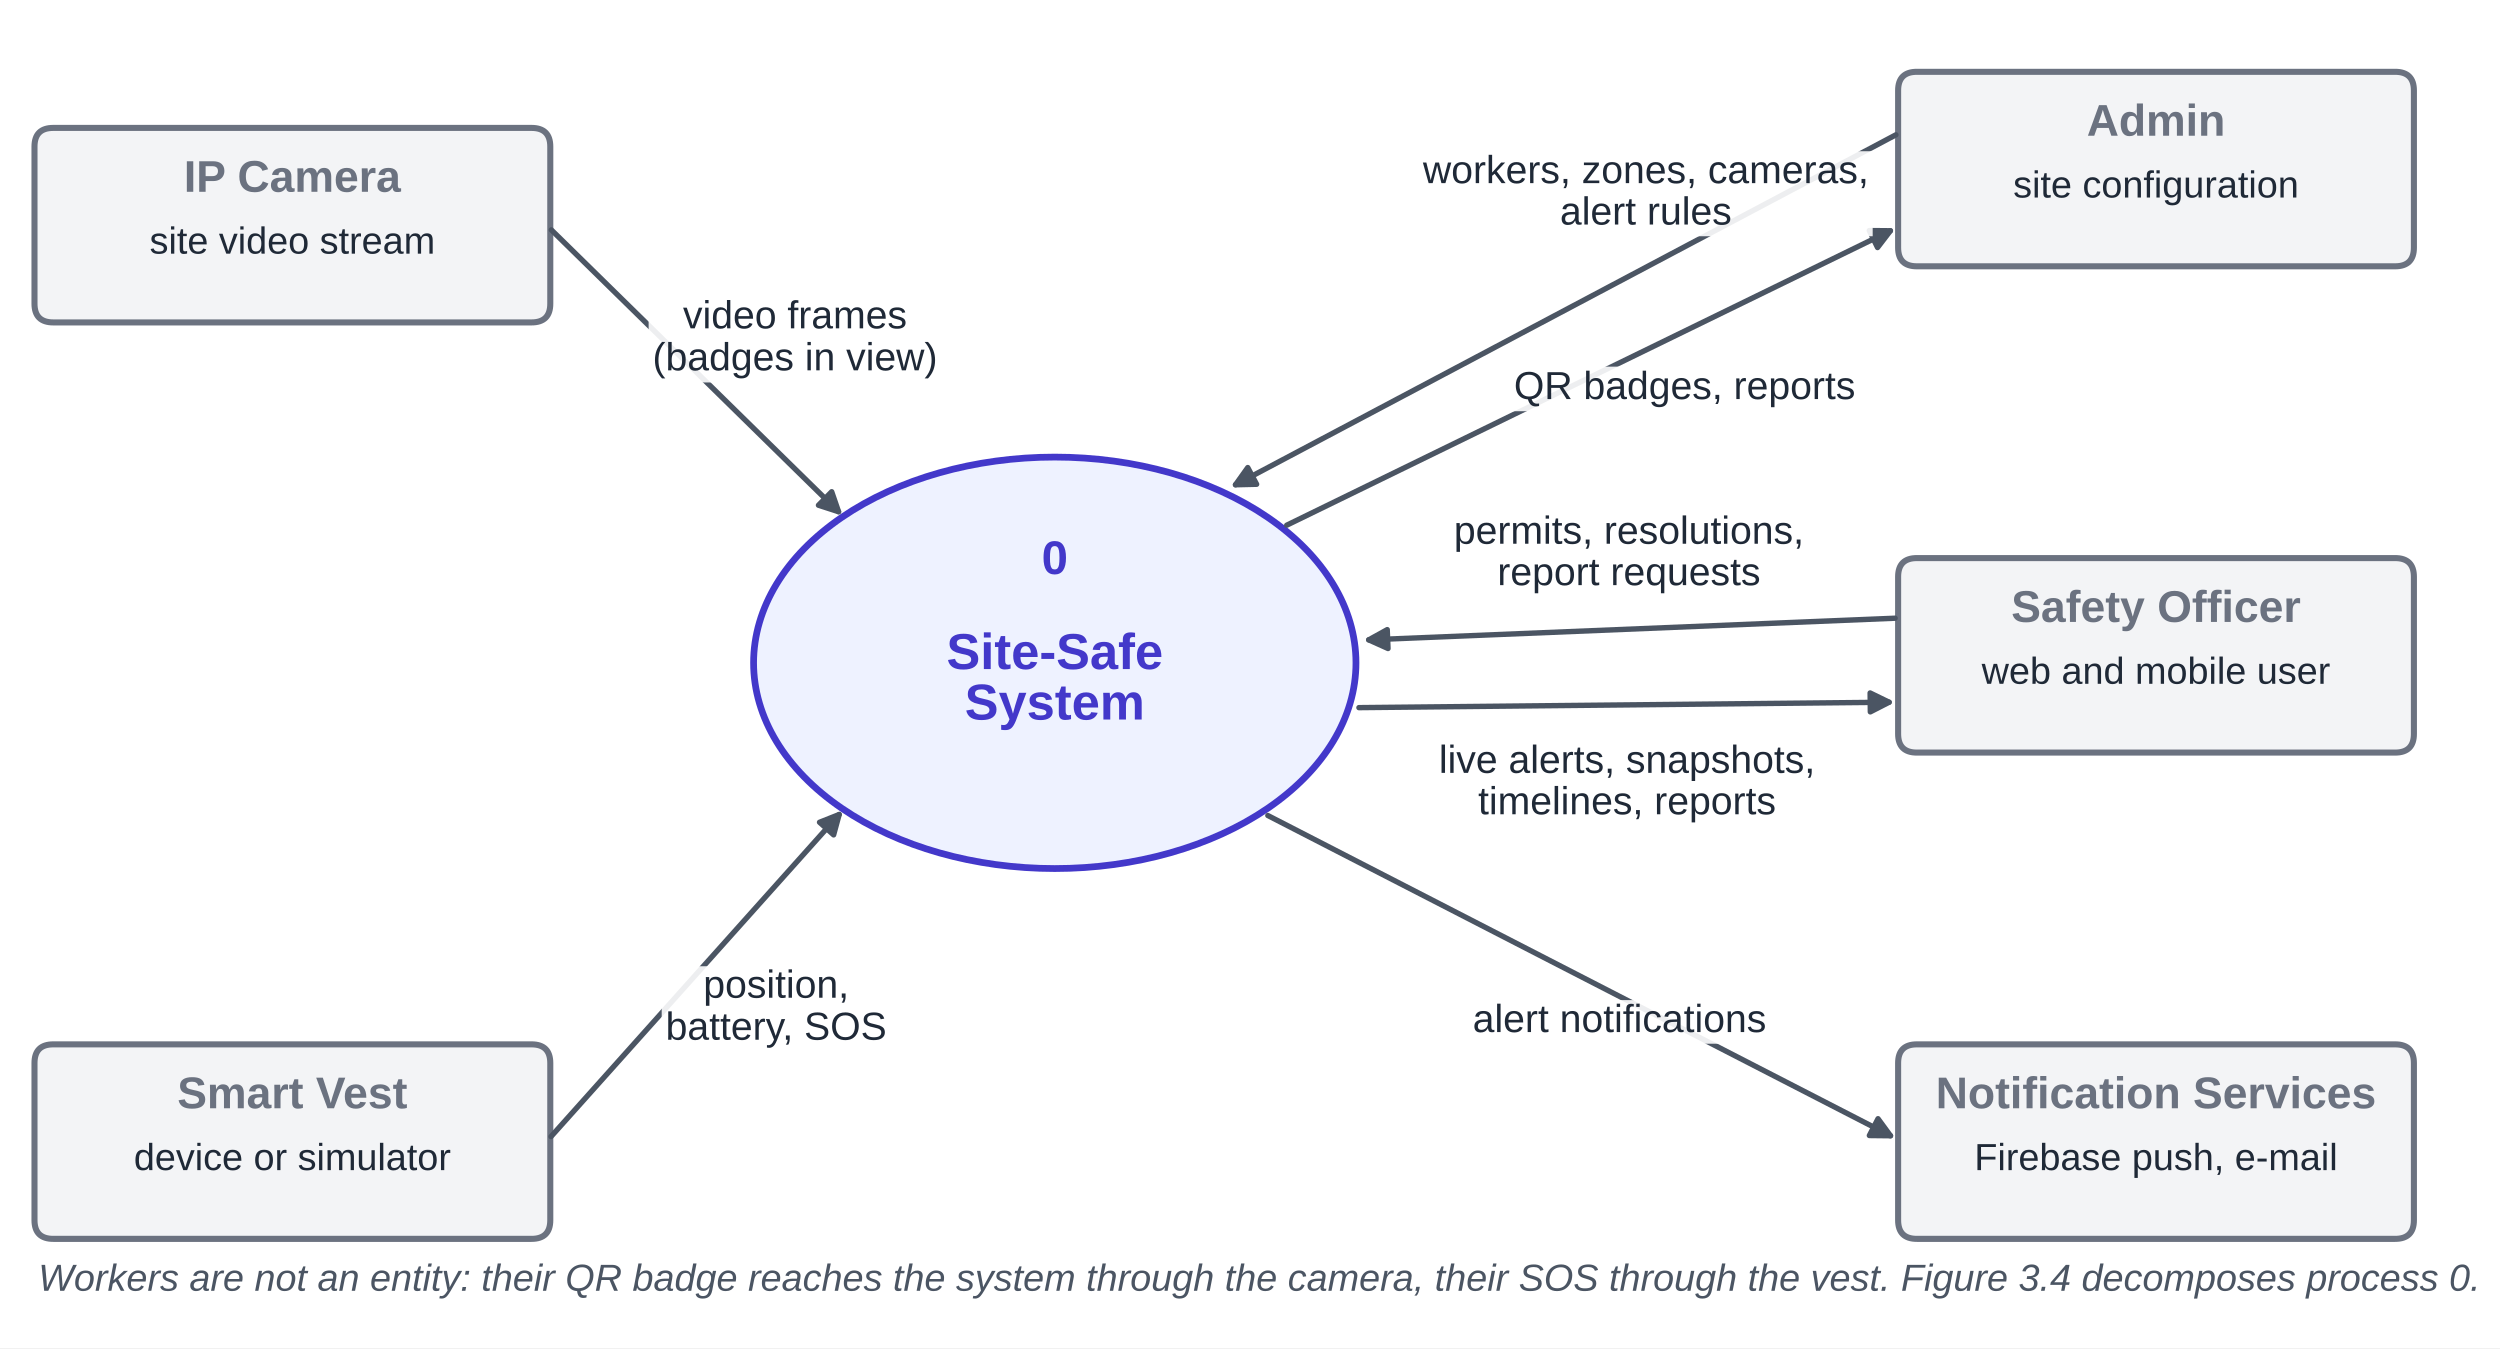
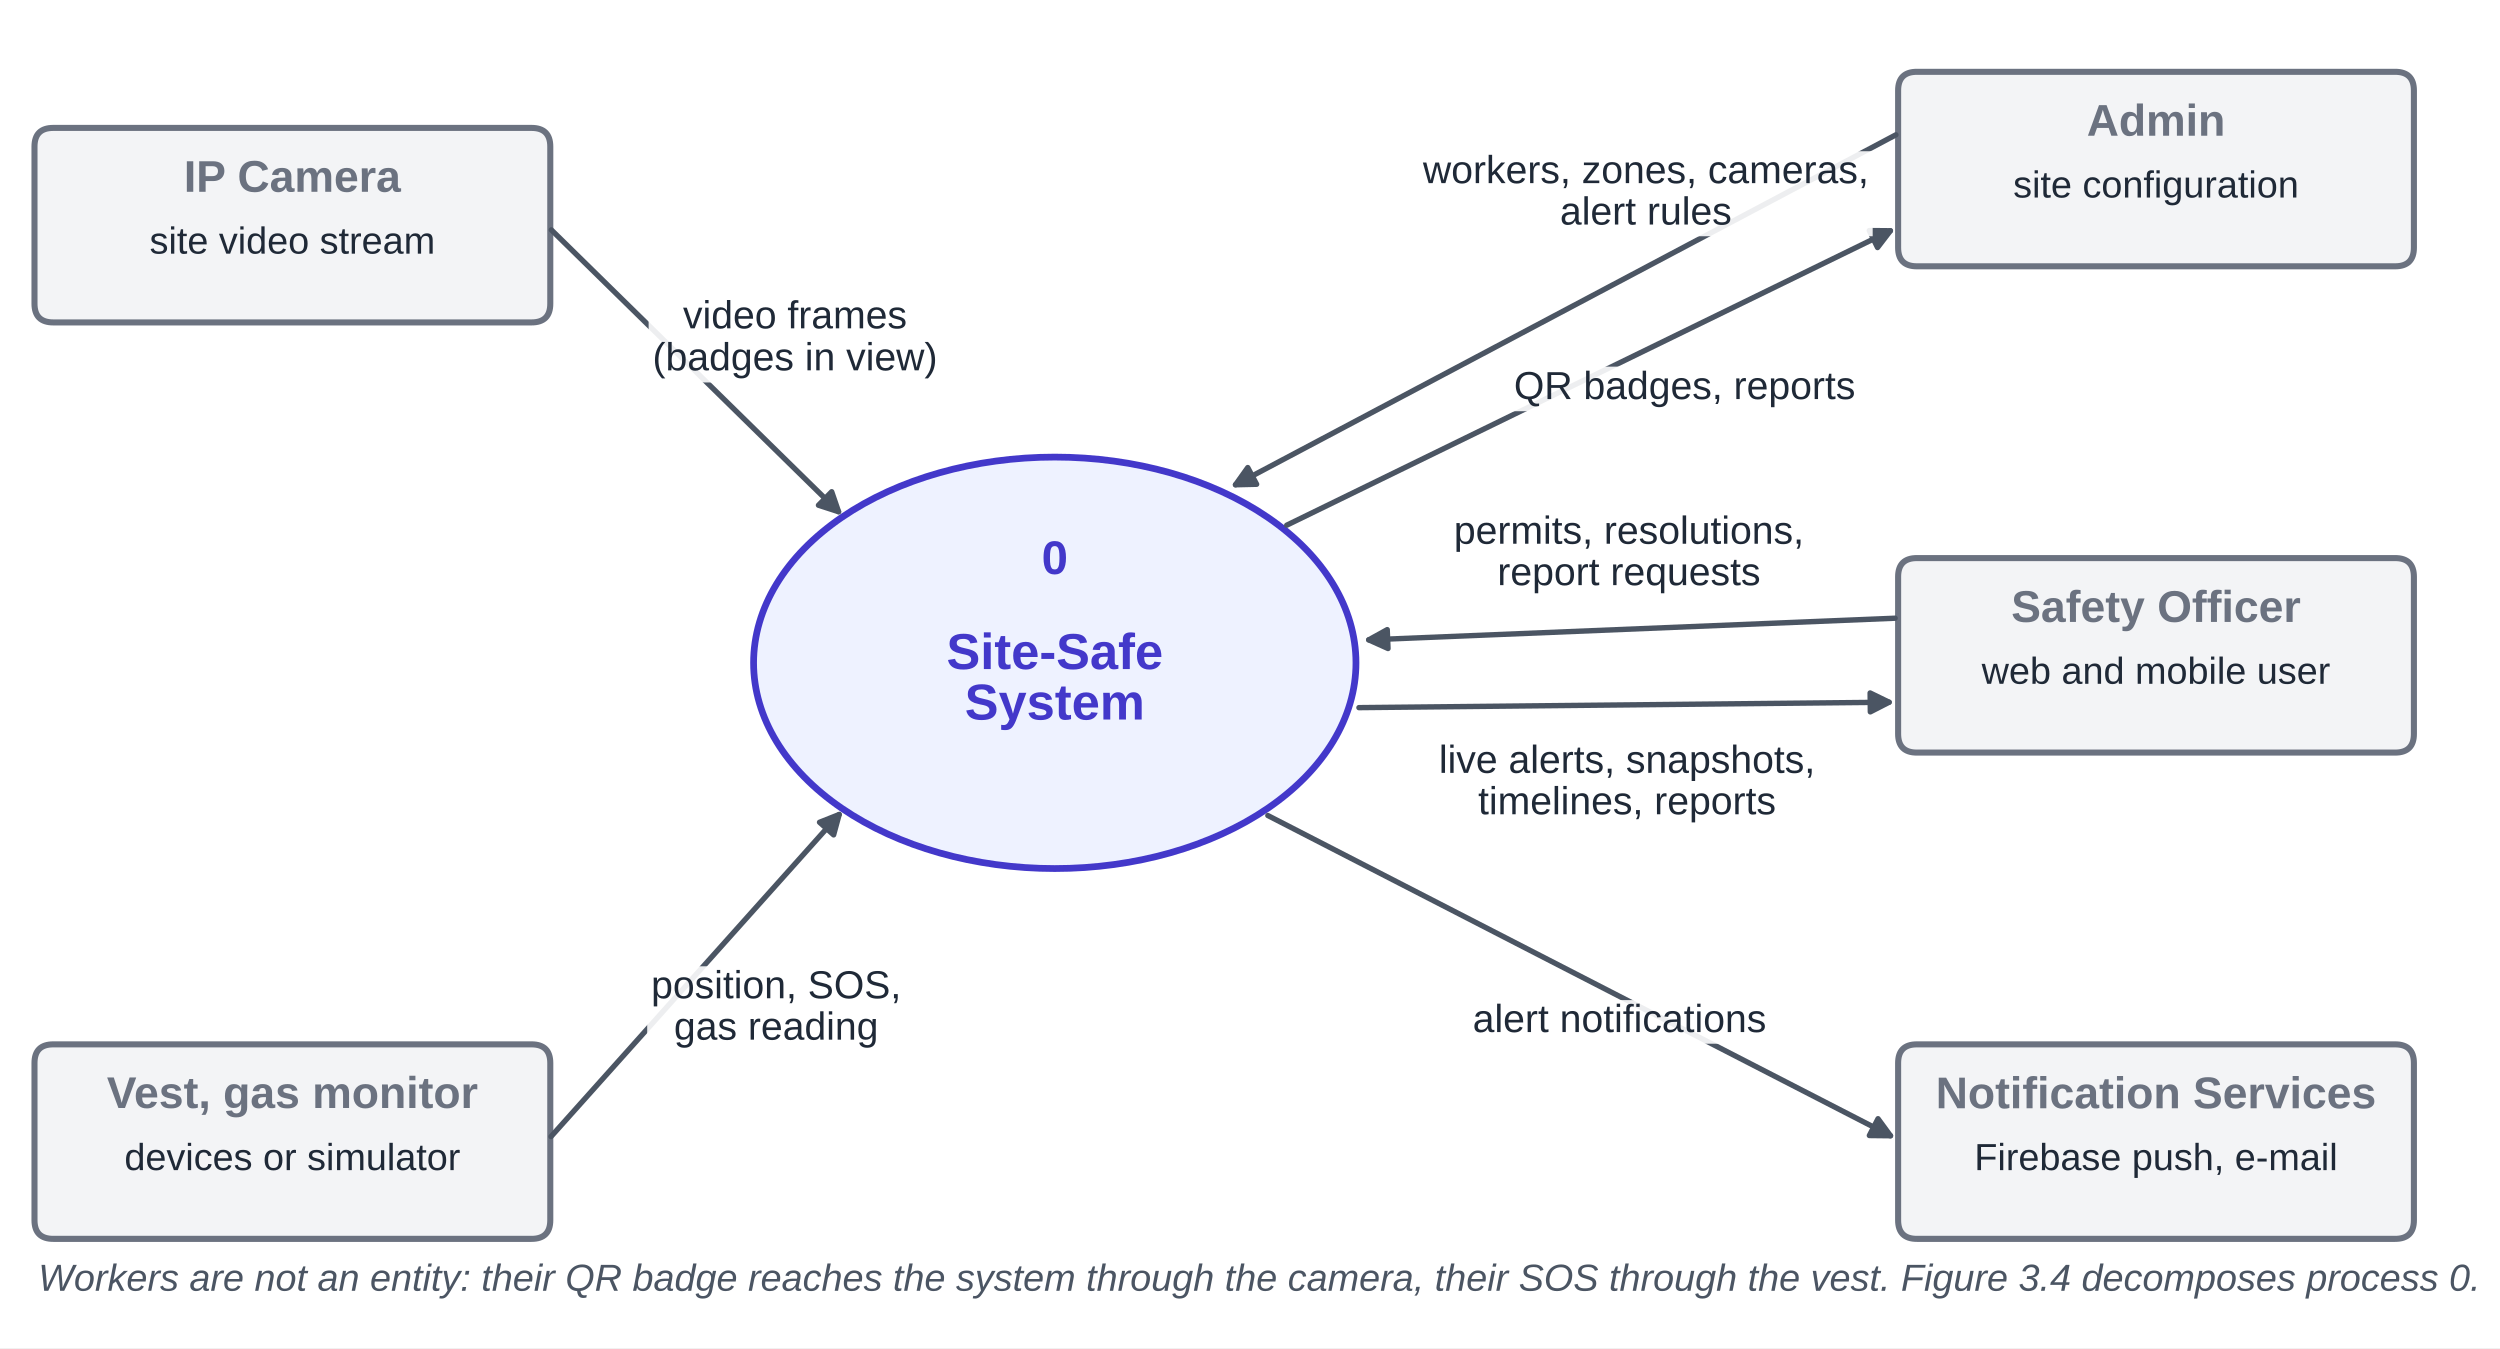
<svg xmlns="http://www.w3.org/2000/svg" width="370.528pt" height="199.8pt" viewBox="0 0 370.528 199.8" version="1.1">
  <defs>
    <style type="text/css">*{stroke-linejoin: round; stroke-linecap: butt}</style>
  </defs>
  <g id="figure_1">
    <g id="patch_1">
      <path d="M 0 199.8  L 370.528 199.8  L 370.528 0  L 0 0  z " style="fill: #ffffff" />
    </g>
    <g id="axes_1">
      <g id="patch_2">
-         <path d="M 156.33 67.745  C 168.169 67.745 179.524 70.958 187.895 76.676  C 196.266 82.394 200.97 90.15 200.97 98.237  C 200.97 106.323 196.266 114.08 187.895 119.798  C 179.524 125.516 168.169 128.729 156.33 128.729  C 144.491 128.729 133.136 125.516 124.765 119.798  C 116.394 114.08 111.69 106.323 111.69 98.237  C 111.69 90.15 116.394 82.394 124.765 76.676  C 133.136 70.958 144.491 67.745 156.33 67.745  z " clip-path="url(#p9bc4bb9c37)" style="fill: #eef2ff; stroke: #4338ca; stroke-linejoin: miter" />
+         <path d="M 156.33 67.745  C 168.169 67.745 179.524 70.958 187.895 76.676  C 196.266 82.394 200.97 90.15 200.97 98.237  C 200.97 106.323 196.266 114.08 187.895 119.798  C 179.524 125.516 168.169 128.729 156.33 128.729  C 144.491 128.729 133.136 125.516 124.765 119.798  C 116.394 114.08 111.69 106.323 111.69 98.237  C 111.69 90.15 116.394 82.394 124.765 76.676  C 133.136 70.958 144.491 67.745 156.33 67.745  z " clip-path="url(#pcdac679043)" style="fill: #eef2ff; stroke: #4338ca; stroke-linejoin: miter" />
      </g>
      <g id="patch_3">
-         <path d="M 7.902 18.958  L 78.768 18.958  Q 81.558 18.958 81.558 21.73  L 81.558 45.014  Q 81.558 47.786 78.768 47.786  L 7.902 47.786  Q 5.112 47.786 5.112 45.014  L 5.112 21.73  Q 5.112 18.958 7.902 18.958  z " clip-path="url(#p9bc4bb9c37)" style="fill: #f3f4f6; stroke: #6b7280; stroke-width: 0.9; stroke-linejoin: miter" />
+         <path d="M 7.902 18.958  L 78.768 18.958  Q 81.558 18.958 81.558 21.73  L 81.558 45.014  Q 81.558 47.786 78.768 47.786  L 7.902 47.786  Q 5.112 47.786 5.112 45.014  L 5.112 21.73  Q 5.112 18.958 7.902 18.958  z " clip-path="url(#pcdac679043)" style="fill: #f3f4f6; stroke: #6b7280; stroke-width: 0.9; stroke-linejoin: miter" />
      </g>
      <g id="patch_4">
-         <path d="M 7.902 154.786  L 78.768 154.786  Q 81.558 154.786 81.558 157.558  L 81.558 180.842  Q 81.558 183.614 78.768 183.614  L 7.902 183.614  Q 5.112 183.614 5.112 180.842  L 5.112 157.558  Q 5.112 154.786 7.902 154.786  z " clip-path="url(#p9bc4bb9c37)" style="fill: #f3f4f6; stroke: #6b7280; stroke-width: 0.9; stroke-linejoin: miter" />
+         <path d="M 7.902 154.786  L 78.768 154.786  Q 81.558 154.786 81.558 157.558  L 81.558 180.842  Q 81.558 183.614 78.768 183.614  L 7.902 183.614  Q 5.112 183.614 5.112 180.842  L 5.112 157.558  Q 5.112 154.786 7.902 154.786  z " clip-path="url(#pcdac679043)" style="fill: #f3f4f6; stroke: #6b7280; stroke-width: 0.9; stroke-linejoin: miter" />
      </g>
      <g id="patch_5">
-         <path d="M 284.112 10.642  L 354.978 10.642  Q 357.768 10.642 357.768 13.414  L 357.768 36.698  Q 357.768 39.47 354.978 39.47  L 284.112 39.47  Q 281.322 39.47 281.322 36.698  L 281.322 13.414  Q 281.322 10.642 284.112 10.642  z " clip-path="url(#p9bc4bb9c37)" style="fill: #f3f4f6; stroke: #6b7280; stroke-width: 0.9; stroke-linejoin: miter" />
+         <path d="M 284.112 10.642  L 354.978 10.642  Q 357.768 10.642 357.768 13.414  L 357.768 36.698  Q 357.768 39.47 354.978 39.47  L 284.112 39.47  Q 281.322 39.47 281.322 36.698  L 281.322 13.414  Q 281.322 10.642 284.112 10.642  z " clip-path="url(#pcdac679043)" style="fill: #f3f4f6; stroke: #6b7280; stroke-width: 0.9; stroke-linejoin: miter" />
      </g>
      <g id="patch_6">
-         <path d="M 284.112 82.714  L 354.978 82.714  Q 357.768 82.714 357.768 85.486  L 357.768 108.77  Q 357.768 111.542 354.978 111.542  L 284.112 111.542  Q 281.322 111.542 281.322 108.77  L 281.322 85.486  Q 281.322 82.714 284.112 82.714  z " clip-path="url(#p9bc4bb9c37)" style="fill: #f3f4f6; stroke: #6b7280; stroke-width: 0.9; stroke-linejoin: miter" />
+         <path d="M 284.112 82.714  L 354.978 82.714  Q 357.768 82.714 357.768 85.486  L 357.768 108.77  Q 357.768 111.542 354.978 111.542  L 284.112 111.542  Q 281.322 111.542 281.322 108.77  L 281.322 85.486  Q 281.322 82.714 284.112 82.714  z " clip-path="url(#pcdac679043)" style="fill: #f3f4f6; stroke: #6b7280; stroke-width: 0.9; stroke-linejoin: miter" />
      </g>
      <g id="patch_7">
-         <path d="M 284.112 154.786  L 354.978 154.786  Q 357.768 154.786 357.768 157.558  L 357.768 180.842  Q 357.768 183.614 354.978 183.614  L 284.112 183.614  Q 281.322 183.614 281.322 180.842  L 281.322 157.558  Q 281.322 154.786 284.112 154.786  z " clip-path="url(#p9bc4bb9c37)" style="fill: #f3f4f6; stroke: #6b7280; stroke-width: 0.9; stroke-linejoin: miter" />
+         <path d="M 284.112 154.786  L 354.978 154.786  Q 357.768 154.786 357.768 157.558  L 357.768 180.842  Q 357.768 183.614 354.978 183.614  L 284.112 183.614  Q 281.322 183.614 281.322 180.842  L 281.322 157.558  Q 281.322 154.786 284.112 154.786  z " clip-path="url(#pcdac679043)" style="fill: #f3f4f6; stroke: #6b7280; stroke-width: 0.9; stroke-linejoin: miter" />
      </g>
      <g id="patch_8">
-         <path d="M 81.711 34.07  Q 103.318 55.268 124.286 75.841  " clip-path="url(#p9bc4bb9c37)" style="fill: none; stroke: #4b5563; stroke-width: 0.8; stroke-linecap: round" />
-         <path d="M 123.267 72.881  L 124.286 75.841  L 121.307 74.879  z " clip-path="url(#p9bc4bb9c37)" style="fill: #4b5563; stroke: #4b5563; stroke-width: 0.8; stroke-linecap: round" />
+         <path d="M 81.711 34.07  Q 103.318 55.268 124.286 75.841  " clip-path="url(#pcdac679043)" style="fill: none; stroke: #4b5563; stroke-width: 0.8; stroke-linecap: round" />
+         <path d="M 123.267 72.881  L 124.286 75.841  L 121.307 74.879  z " clip-path="url(#pcdac679043)" style="fill: #4b5563; stroke: #4b5563; stroke-width: 0.8; stroke-linecap: round" />
      </g>
      <g id="patch_9">
-         <path d="M 81.668 168.454  Q 103.32 144.252 124.375 120.718  " clip-path="url(#p9bc4bb9c37)" style="fill: none; stroke: #4b5563; stroke-width: 0.8; stroke-linecap: round" />
-         <path d="M 121.465 121.871  L 124.375 120.718  L 123.552 123.738  z " clip-path="url(#p9bc4bb9c37)" style="fill: #4b5563; stroke: #4b5563; stroke-width: 0.8; stroke-linecap: round" />
+         <path d="M 81.668 168.454  Q 103.32 144.252 124.375 120.718  " clip-path="url(#pcdac679043)" style="fill: none; stroke: #4b5563; stroke-width: 0.8; stroke-linecap: round" />
+         <path d="M 121.465 121.871  L 124.375 120.718  L 123.552 123.738  z " clip-path="url(#pcdac679043)" style="fill: #4b5563; stroke: #4b5563; stroke-width: 0.8; stroke-linecap: round" />
      </g>
      <g id="patch_10">
-         <path d="M 280.994 19.981  Q 231.659 46.124 183.114 71.847  " clip-path="url(#p9bc4bb9c37)" style="fill: none; stroke: #4b5563; stroke-width: 0.8; stroke-linecap: round" />
-         <path d="M 186.244 71.773  L 183.114 71.847  L 184.933 69.299  z " clip-path="url(#p9bc4bb9c37)" style="fill: #4b5563; stroke: #4b5563; stroke-width: 0.8; stroke-linecap: round" />
+         <path d="M 280.994 19.981  Q 231.659 46.124 183.114 71.847  " clip-path="url(#pcdac679043)" style="fill: none; stroke: #4b5563; stroke-width: 0.8; stroke-linecap: round" />
+         <path d="M 186.244 71.773  L 183.114 71.847  L 184.933 69.299  z " clip-path="url(#pcdac679043)" style="fill: #4b5563; stroke: #4b5563; stroke-width: 0.8; stroke-linecap: round" />
      </g>
      <g id="patch_11">
-         <path d="M 190.706 77.841  Q 235.844 55.826 280.177 34.202  " clip-path="url(#p9bc4bb9c37)" style="fill: none; stroke: #4b5563; stroke-width: 0.8; stroke-linecap: round" />
-         <path d="M 277.047 34.172  L 280.177 34.202  L 278.274 36.688  z " clip-path="url(#p9bc4bb9c37)" style="fill: #4b5563; stroke: #4b5563; stroke-width: 0.8; stroke-linecap: round" />
+         <path d="M 190.706 77.841  Q 235.844 55.826 280.177 34.202  " clip-path="url(#pcdac679043)" style="fill: none; stroke: #4b5563; stroke-width: 0.8; stroke-linecap: round" />
+         <path d="M 277.047 34.172  L 280.177 34.202  L 278.274 36.688  z " clip-path="url(#pcdac679043)" style="fill: #4b5563; stroke: #4b5563; stroke-width: 0.8; stroke-linecap: round" />
      </g>
      <g id="patch_12">
-         <path d="M 280.878 91.625  Q 241.424 93.247 202.863 94.833  " clip-path="url(#p9bc4bb9c37)" style="fill: none; stroke: #4b5563; stroke-width: 0.8; stroke-linecap: round" />
-         <path d="M 205.719 96.116  L 202.863 94.833  L 205.604 93.319  z " clip-path="url(#p9bc4bb9c37)" style="fill: #4b5563; stroke: #4b5563; stroke-width: 0.8; stroke-linecap: round" />
+         <path d="M 280.878 91.625  Q 241.424 93.247 202.863 94.833  " clip-path="url(#pcdac679043)" style="fill: none; stroke: #4b5563; stroke-width: 0.8; stroke-linecap: round" />
+         <path d="M 205.719 96.116  L 202.863 94.833  L 205.604 93.319  z " clip-path="url(#pcdac679043)" style="fill: #4b5563; stroke: #4b5563; stroke-width: 0.8; stroke-linecap: round" />
      </g>
      <g id="patch_13">
-         <path d="M 201.411 104.879  Q 241.147 104.474 279.989 104.077  " clip-path="url(#p9bc4bb9c37)" style="fill: none; stroke: #4b5563; stroke-width: 0.8; stroke-linecap: round" />
-         <path d="M 277.174 102.706  L 279.989 104.077  L 277.203 105.506  z " clip-path="url(#p9bc4bb9c37)" style="fill: #4b5563; stroke: #4b5563; stroke-width: 0.8; stroke-linecap: round" />
+         <path d="M 201.411 104.879  Q 241.147 104.474 279.989 104.077  " clip-path="url(#pcdac679043)" style="fill: none; stroke: #4b5563; stroke-width: 0.8; stroke-linecap: round" />
+         <path d="M 277.174 102.706  L 279.989 104.077  L 277.203 105.506  z " clip-path="url(#pcdac679043)" style="fill: #4b5563; stroke: #4b5563; stroke-width: 0.8; stroke-linecap: round" />
      </g>
      <g id="patch_14">
-         <path d="M 187.909 120.87  Q 234.448 144.806 280.193 168.332  " clip-path="url(#p9bc4bb9c37)" style="fill: none; stroke: #4b5563; stroke-width: 0.8; stroke-linecap: round" />
-         <path d="M 278.343 165.807  L 280.193 168.332  L 277.062 168.297  z " clip-path="url(#p9bc4bb9c37)" style="fill: #4b5563; stroke: #4b5563; stroke-width: 0.8; stroke-linecap: round" />
+         <path d="M 187.909 120.87  Q 234.448 144.806 280.193 168.332  " clip-path="url(#pcdac679043)" style="fill: none; stroke: #4b5563; stroke-width: 0.8; stroke-linecap: round" />
+         <path d="M 278.343 165.807  L 280.193 168.332  L 277.062 168.297  z " clip-path="url(#pcdac679043)" style="fill: #4b5563; stroke: #4b5563; stroke-width: 0.8; stroke-linecap: round" />
      </g>
      <g id="text_1">
        <text style="font-weight: 700; font-size: 7px; font-family: 'Arial'; text-anchor: middle; fill: #4338ca" x="156.33" y="85.083" transform="rotate(-0 156.33 85.08253)">0</text>
      </g>
      <g id="text_2">
        <text style="font-weight: 700; font-size: 7.5px; font-family: 'Arial'; fill: #4338ca" transform="translate(140.2835 99.16081)">Site-Safe</text>
        <text style="font-weight: 700; font-size: 7.5px; font-family: 'Arial'; fill: #4338ca" transform="translate(142.9894 106.6466)">System</text>
      </g>
      <g id="text_3">
        <text style="font-weight: 700; font-size: 6.6px; font-family: 'Arial'; text-anchor: middle; fill: #6b7280" x="43.335" y="28.43" transform="rotate(-0 43.335 28.43004)">IP Camera</text>
      </g>
      <g id="text_4">
        <text style="font-size: 5.6px; font-family: 'Arial'; text-anchor: middle; fill: #1f2937" x="43.335" y="37.592" transform="rotate(-0 43.335 37.59169)">site video stream</text>
      </g>
      <g id="text_5">
-         <text style="font-weight: 700; font-size: 6.6px; font-family: 'Arial'; text-anchor: middle; fill: #6b7280" x="43.335" y="164.258" transform="rotate(-0 43.335 164.258)">Smart Vest</text>
+         <text style="font-weight: 700; font-size: 6.6px; font-family: 'Arial'; text-anchor: middle; fill: #6b7280" x="43.335" y="164.215" transform="rotate(-0 43.335 164.2147)">Vest, gas monitor</text>
      </g>
      <g id="text_6">
-         <text style="font-size: 5.6px; font-family: 'Arial'; text-anchor: middle; fill: #1f2937" x="43.335" y="173.42" transform="rotate(-0 43.335 173.4197)">device or simulator</text>
+         <text style="font-size: 5.6px; font-family: 'Arial'; text-anchor: middle; fill: #1f2937" x="43.335" y="173.42" transform="rotate(-0 43.335 173.4197)">devices or simulator</text>
      </g>
      <g id="text_7">
        <text style="font-weight: 700; font-size: 6.6px; font-family: 'Arial'; text-anchor: middle; fill: #6b7280" x="319.545" y="20.114" transform="rotate(-0 319.545 20.11404)">Admin</text>
      </g>
      <g id="text_8">
        <text style="font-size: 5.6px; font-family: 'Arial'; text-anchor: middle; fill: #1f2937" x="319.545" y="29.277" transform="rotate(-0 319.545 29.277)">site configuration</text>
      </g>
      <g id="text_9">
        <text style="font-weight: 700; font-size: 6.6px; font-family: 'Arial'; text-anchor: middle; fill: #6b7280" x="319.545" y="92.183" transform="rotate(-0 319.545 92.18295)">Safety Officer</text>
      </g>
      <g id="text_10">
        <text style="font-size: 5.6px; font-family: 'Arial'; text-anchor: middle; fill: #1f2937" x="319.545" y="101.348" transform="rotate(-0 319.545 101.3477)">web and mobile user</text>
      </g>
      <g id="text_11">
        <text style="font-weight: 700; font-size: 6.6px; font-family: 'Arial'; text-anchor: middle; fill: #6b7280" x="319.545" y="164.258" transform="rotate(-0 319.545 164.258)">Notification Services</text>
      </g>
      <g id="text_12">
        <text style="font-size: 5.6px; font-family: 'Arial'; text-anchor: middle; fill: #1f2937" x="319.545" y="173.42" transform="rotate(-0 319.545 173.4197)">Firebase push, e-mail</text>
      </g>
      <g id="text_13">
        <g id="patch_15">
          <path d="M 96.134 56.685  L 139.522 56.685  L 139.522 44.001  L 96.134 44.001  z " style="fill: #ffffff; opacity: 0.9" />
        </g>
        <text style="font-size: 5.8px; font-family: 'Arial'; fill: #1f2937" transform="translate(101.2278 48.66462)">video frames</text>
        <text style="font-size: 5.8px; font-family: 'Arial'; fill: #1f2937" transform="translate(96.71373 54.88403)">(badges in view)</text>
      </g>
      <g id="text_14">
        <g id="patch_16">
-           <path d="M 98.071 155.897  L 132.005 155.897  L 132.005 143.209  L 98.071 143.209  z " style="fill: #ffffff; opacity: 0.9" />
+           <path d="M 95.922 155.889  L 134.154 155.889  L 134.154 143.216  L 95.922 143.216  z " style="fill: #ffffff; opacity: 0.9" />
        </g>
-         <text style="font-size: 5.8px; font-family: 'Arial'; fill: #1f2937" transform="translate(104.2373 147.8723)">position,</text>
-         <text style="font-size: 5.8px; font-family: 'Arial'; fill: #1f2937" transform="translate(98.65119 154.0961)">battery, SOS</text>
+         <text style="font-size: 5.8px; font-family: 'Arial'; fill: #1f2937" transform="translate(96.50156 147.9541)">position, SOS,</text>
+         <text style="font-size: 5.8px; font-family: 'Arial'; fill: #1f2937" transform="translate(99.88369 154.0887)">gas reading</text>
      </g>
      <g id="text_15">
        <g id="patch_17">
          <path d="M 210.32 35.014  L 277.552 35.014  L 277.552 22.416  L 210.32 22.416  z " style="fill: #ffffff; opacity: 0.9" />
        </g>
        <text style="font-size: 5.8px; font-family: 'Arial'; fill: #1f2937" transform="translate(210.8996 27.14714)">workers, zones, cameras,</text>
        <text style="font-size: 5.8px; font-family: 'Arial'; fill: #1f2937" transform="translate(231.2041 33.28172)">alert rules</text>
      </g>
      <g id="text_16">
        <g id="patch_18">
          <path d="M 223.798 60.947  L 275.569 60.947  L 275.569 54.34  L 223.798 54.34  z " style="fill: #ffffff; opacity: 0.9" />
        </g>
        <text style="font-size: 5.8px; font-family: 'Arial'; text-anchor: middle; fill: #1f2937" x="249.683" y="59.146" transform="rotate(-0 249.6834 59.14619)">QR badges, reports</text>
      </g>
      <g id="text_17">
        <g id="patch_19">
          <path d="M 214.898 88.459  L 267.952 88.459  L 267.952 75.86  L 214.898 75.86  z " style="fill: #ffffff; opacity: 0.9" />
        </g>
        <text style="font-size: 5.8px; font-family: 'Arial'; fill: #1f2937" transform="translate(215.4782 80.5913)">permits, resolutions,</text>
        <text style="font-size: 5.8px; font-family: 'Arial'; fill: #1f2937" transform="translate(221.9225 86.72588)">report requests</text>
      </g>
      <g id="text_18">
        <g id="patch_20">
          <path d="M 212.682 122.416  L 269.61 122.416  L 269.61 109.817  L 212.682 109.817  z " style="fill: #ffffff; opacity: 0.9" />
        </g>
        <text style="font-size: 5.8px; font-family: 'Arial'; fill: #1f2937" transform="translate(213.262 114.5483)">live alerts, snapshots,</text>
        <text style="font-size: 5.8px; font-family: 'Arial'; fill: #1f2937" transform="translate(219.0675 120.6829)">timelines, reports</text>
      </g>
      <g id="text_19">
        <g id="patch_21">
          <path d="M 217.69 154.691  L 262.37 154.691  L 262.37 148.227  L 217.69 148.227  z " style="fill: #ffffff; opacity: 0.9" />
        </g>
        <text style="font-size: 5.8px; font-family: 'Arial'; text-anchor: middle; fill: #1f2937" x="240.03" y="152.959" transform="rotate(-0 240.03 152.9586)">alert notifications</text>
      </g>
      <g id="text_20">
        <text style="font-style: italic; font-size: 5.6px; font-family: 'Arial'; text-anchor: start; fill: #4b5563" x="5.67" y="191.306" transform="rotate(-0 5.67 191.3062)">Workers are not an entity: their QR badge reaches the system through the camera, their SOS through the vest. Figure 3.4 decomposes process 0.</text>
      </g>
    </g>
  </g>
  <defs>
-     <clipPath id="p9bc4bb9c37">
+     <clipPath id="pcdac679043">
      <rect x="2.88" y="2.88" width="357.12" height="194.04" />
    </clipPath>
  </defs>
</svg>
